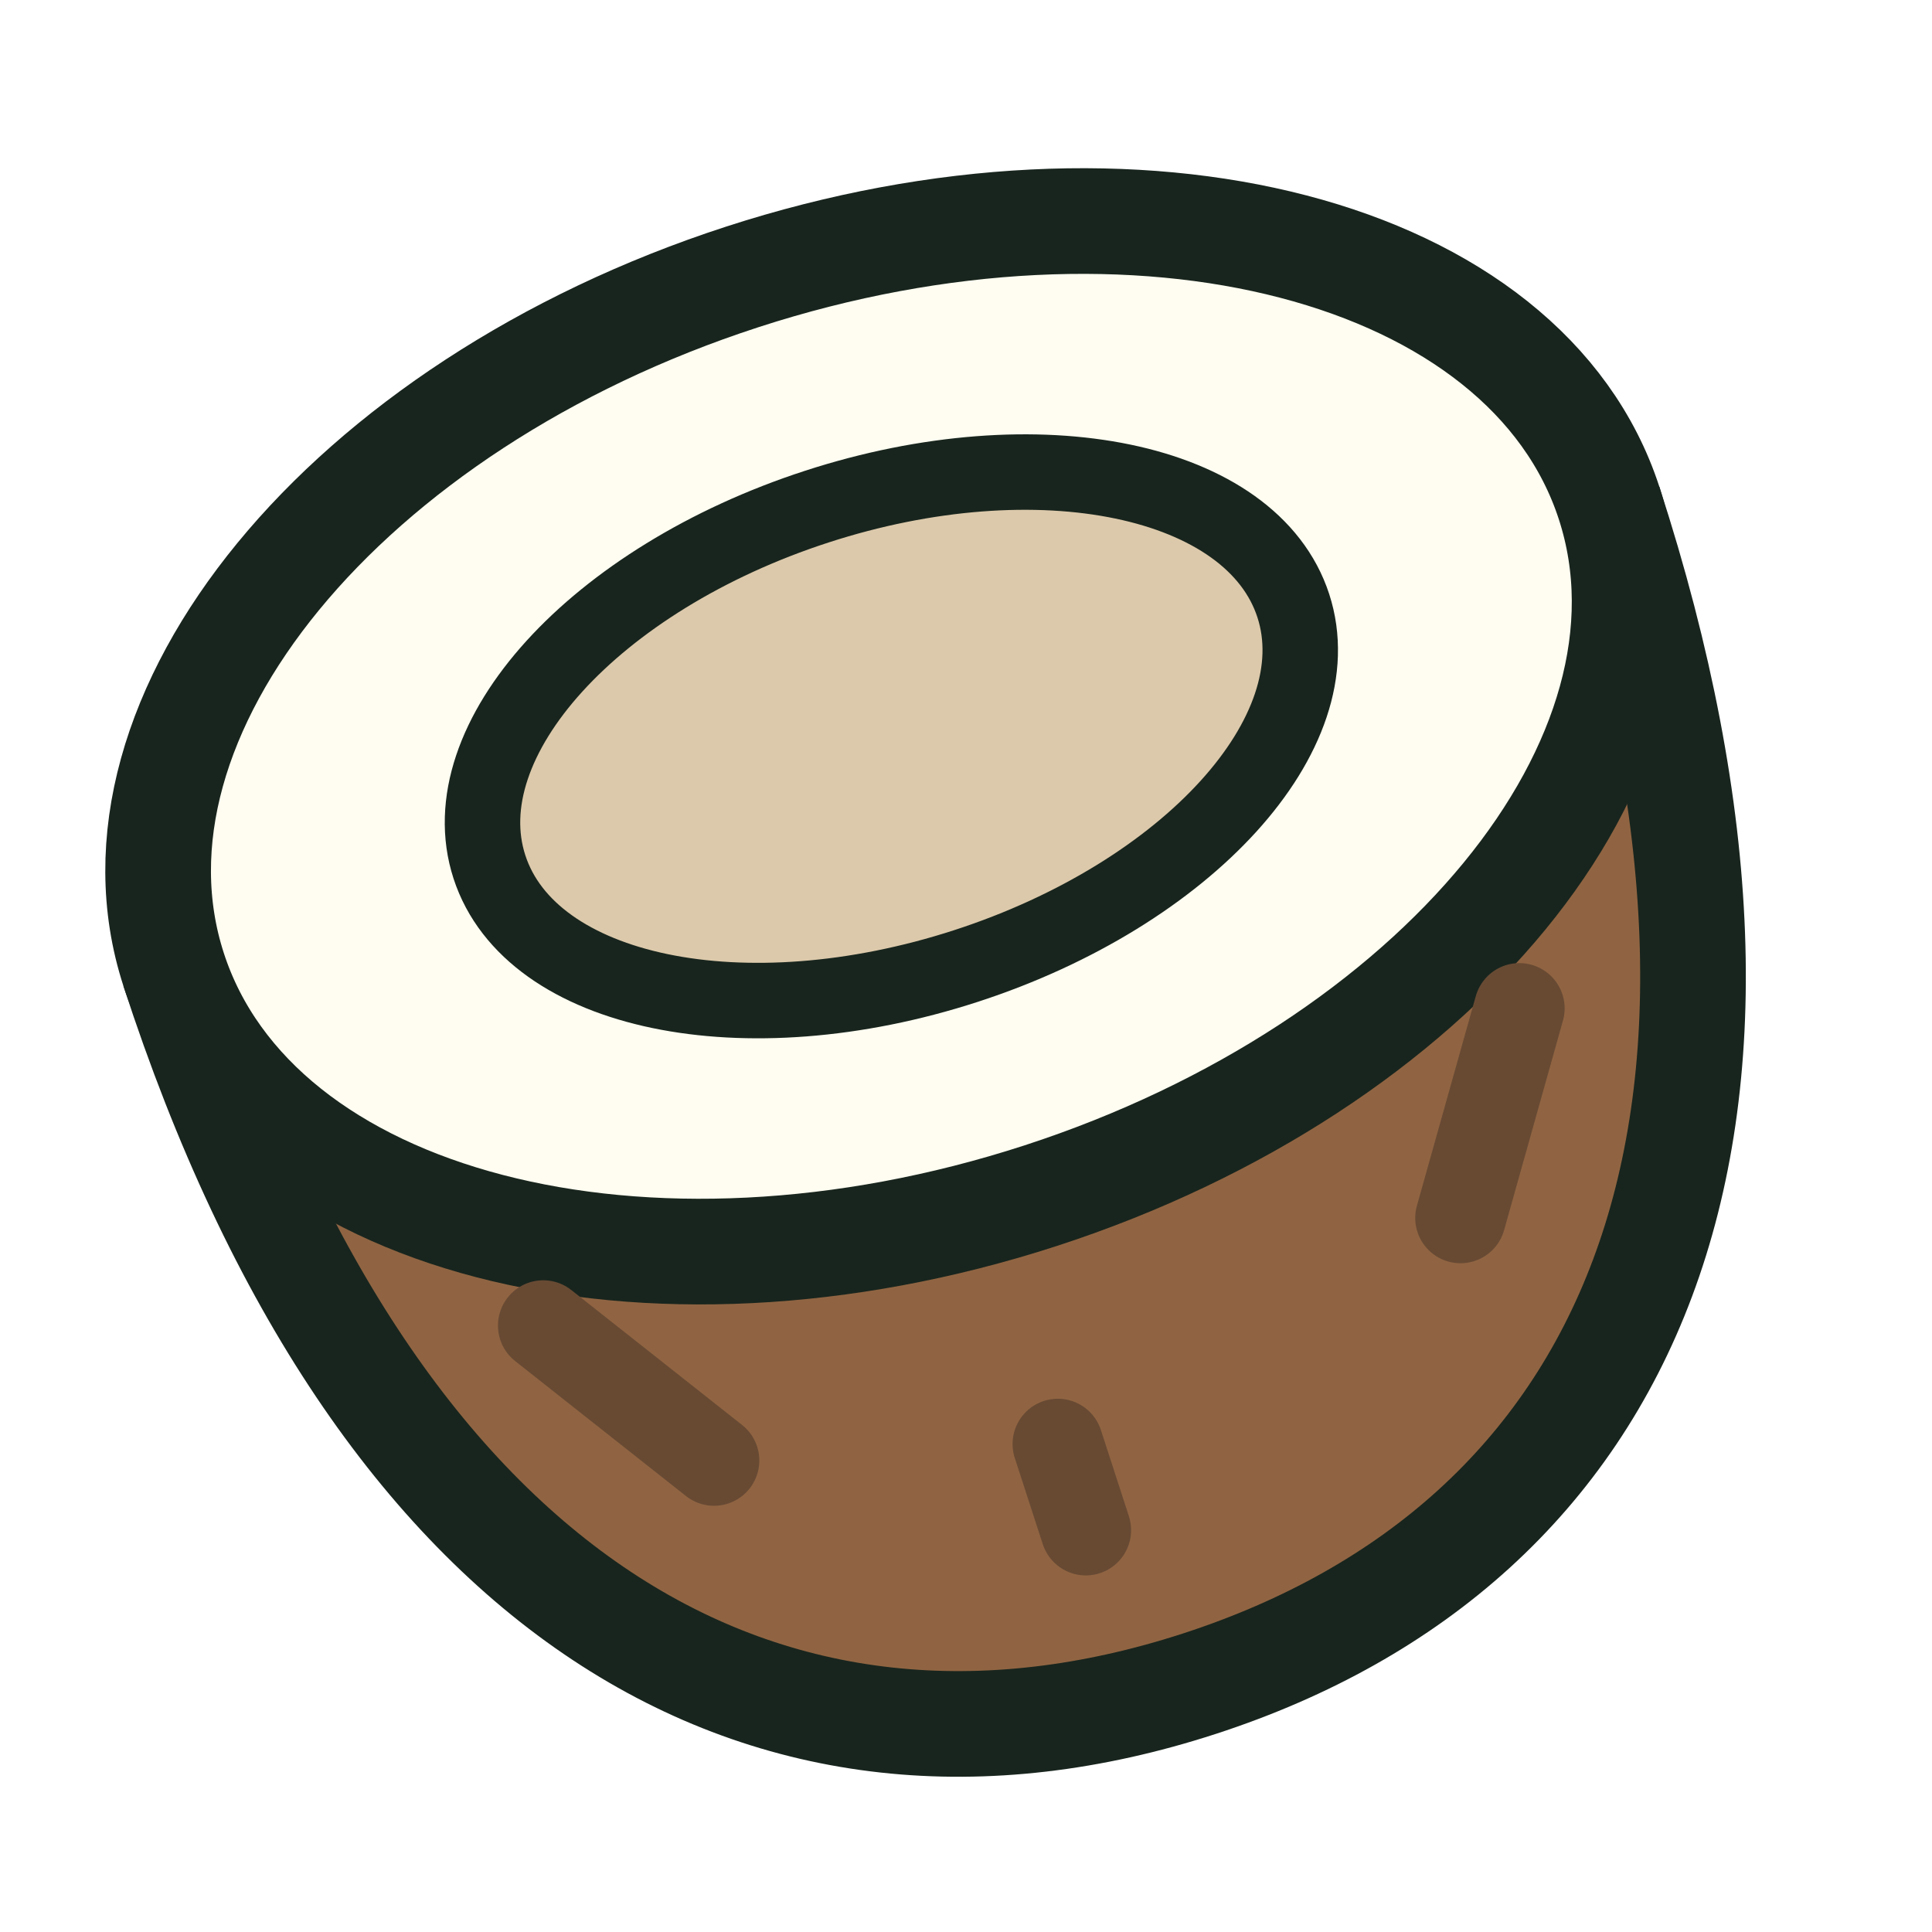
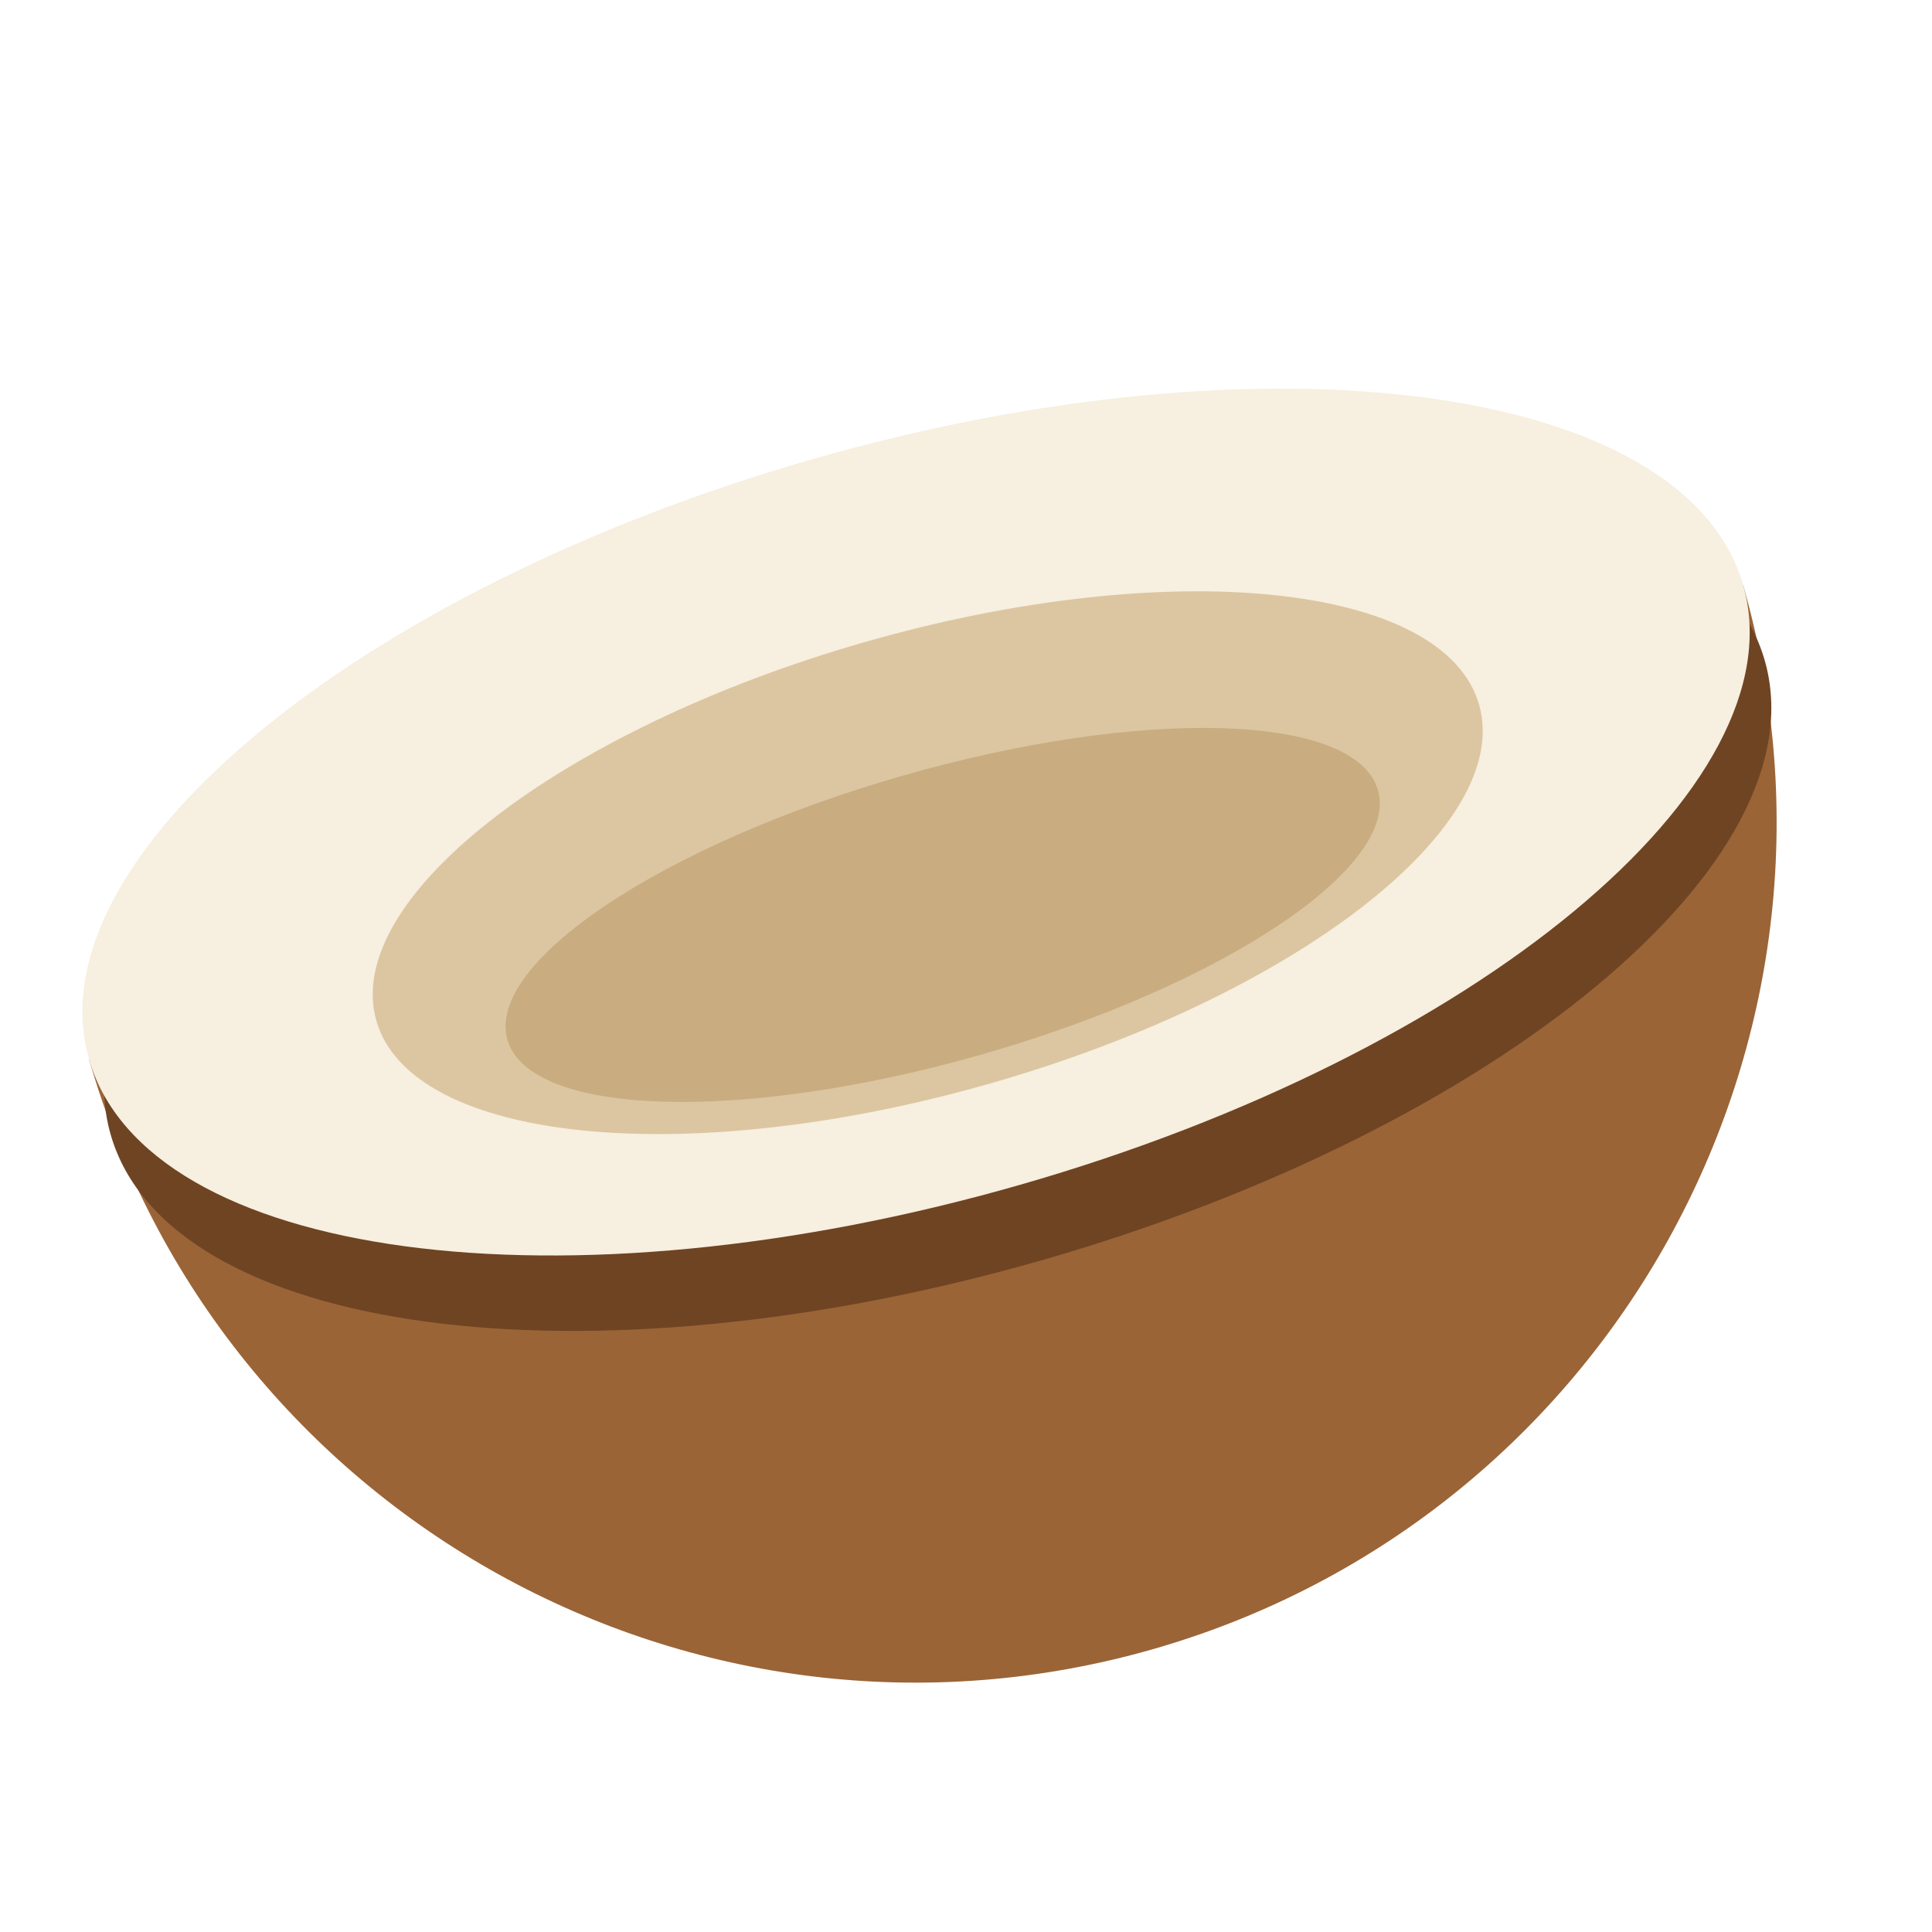
<svg xmlns="http://www.w3.org/2000/svg" viewBox="0 0 64 64">
-   <g transform="rotate(-18 32 32)">
-     <path d="M7 24c0 22 10 33 25 33s25-11 25-33" fill="#906442" stroke="#18251e" stroke-width="3.5" stroke-linejoin="round" />
-     <ellipse cx="32" cy="24" rx="25" ry="16" fill="#fffdf1" stroke="#18251e" stroke-width="3.5" />
-     <ellipse cx="32" cy="24" rx="14" ry="8" fill="#dcc9ab" stroke="#18251e" stroke-width="2.5" />
-     <path d="m15 39 4 6m30-6-4 6M30 48v3" fill="none" stroke="#684a33" stroke-width="3" stroke-linecap="round" />
+   <g transform="rotate(-16 32 33)">
+     <path d="M3.5 27a28.5 28.5 0 0 0 57 0z" fill="#9b6436" />
+     <ellipse cx="32" cy="29.6" rx="28.5" ry="12.5" fill="#6f4423" />
+     <ellipse cx="32" cy="27" rx="28.5" ry="12.5" fill="#f7efdf" />
+     <ellipse cx="32" cy="28.4" rx="19" ry="7.6" fill="#dcc6a1" />
+     <ellipse cx="32" cy="30.2" rx="15" ry="4.8" fill="#c9ad80" />
  </g>
</svg>
